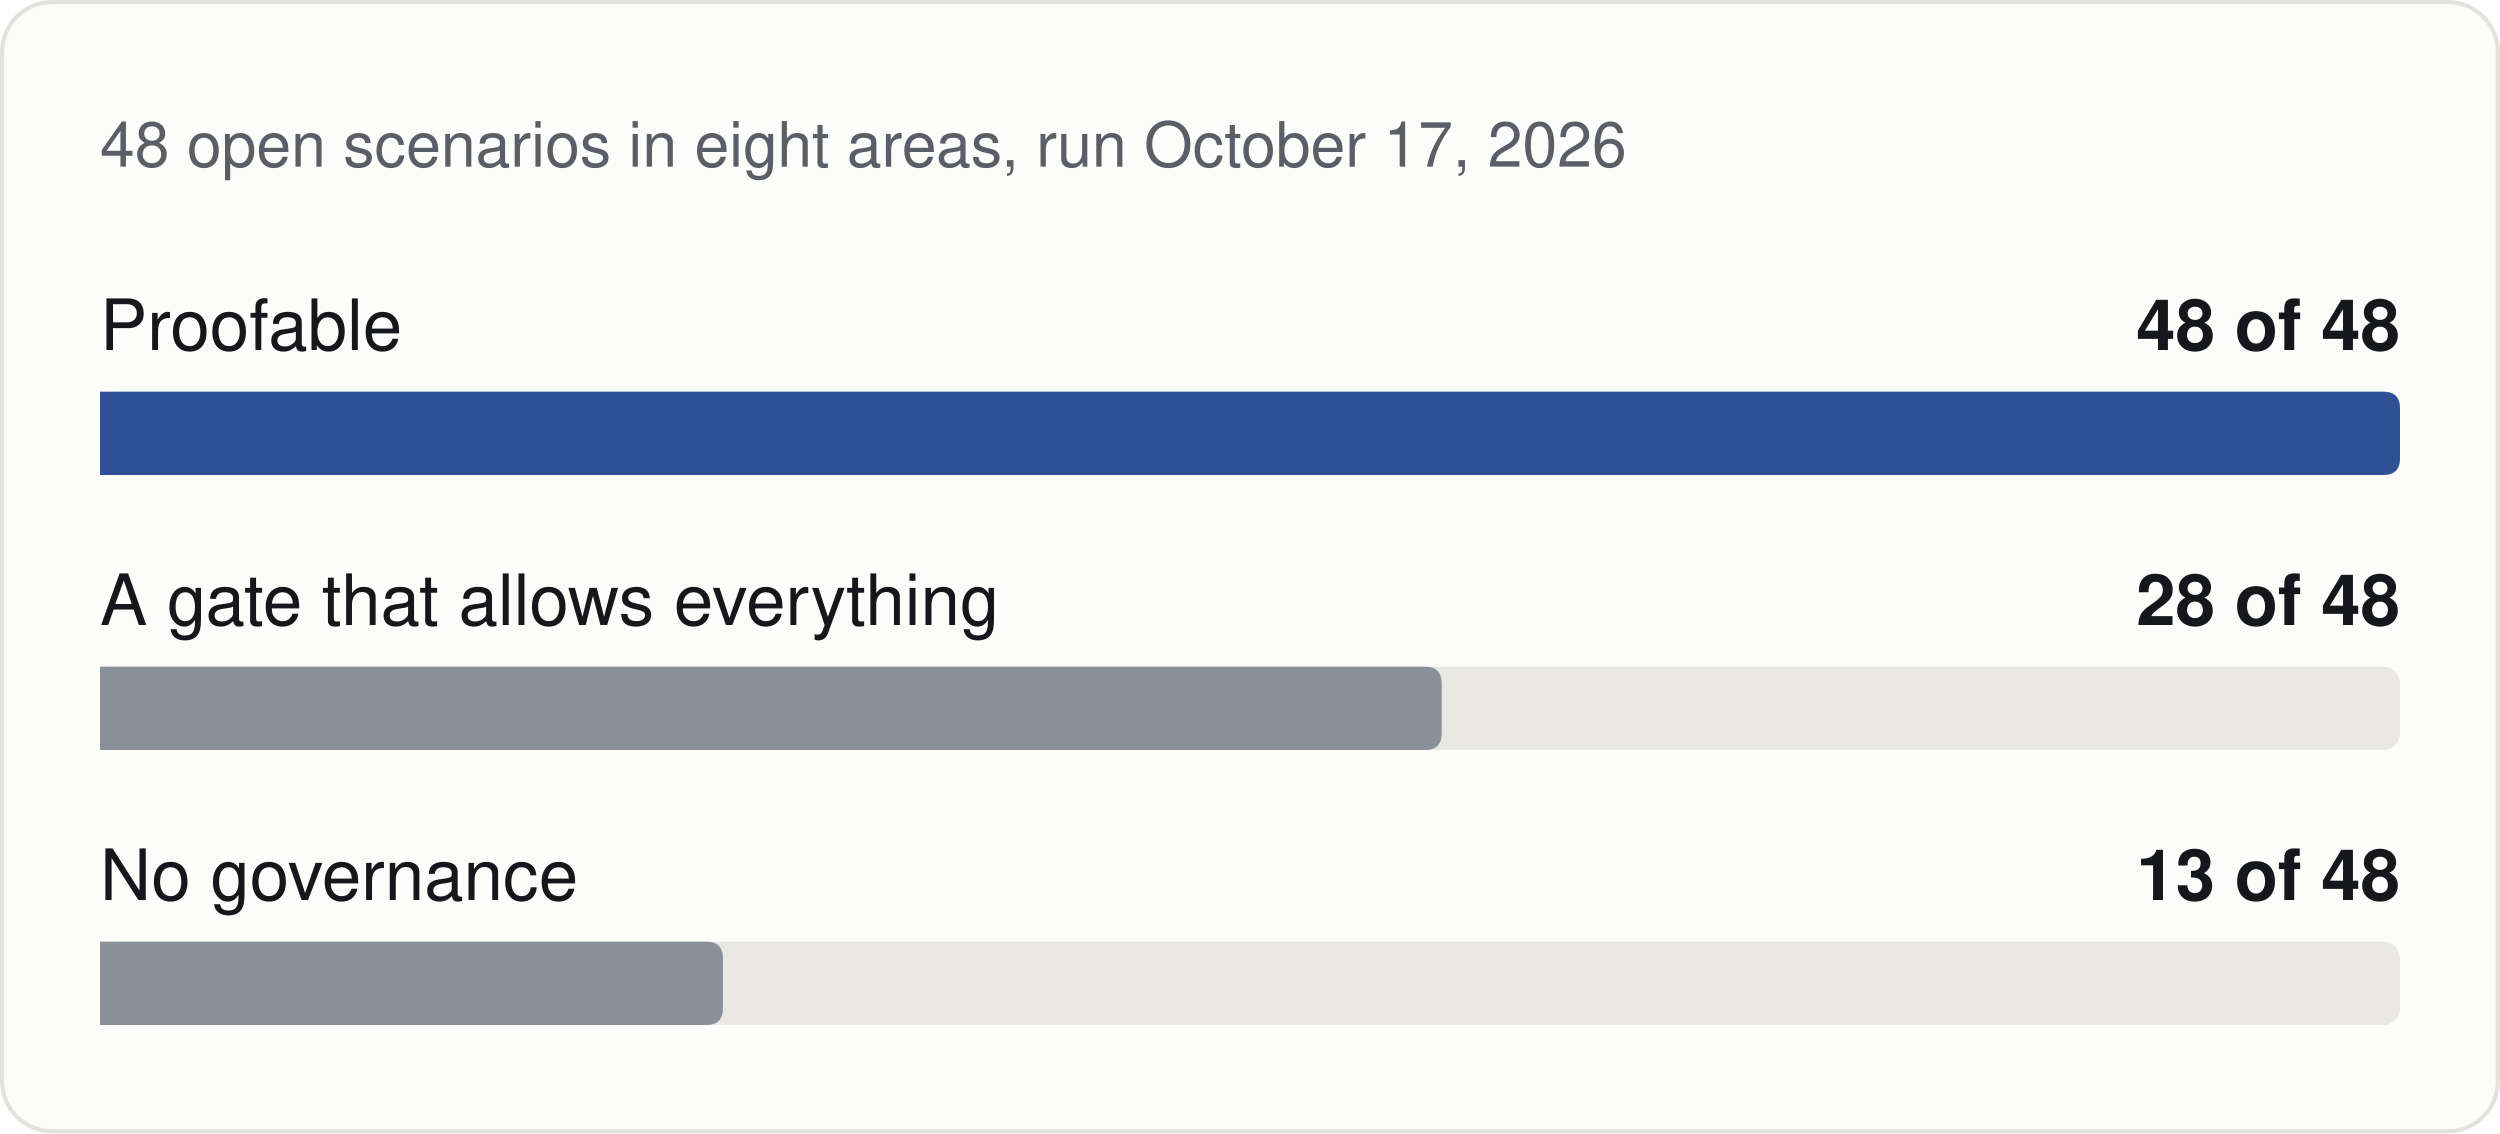
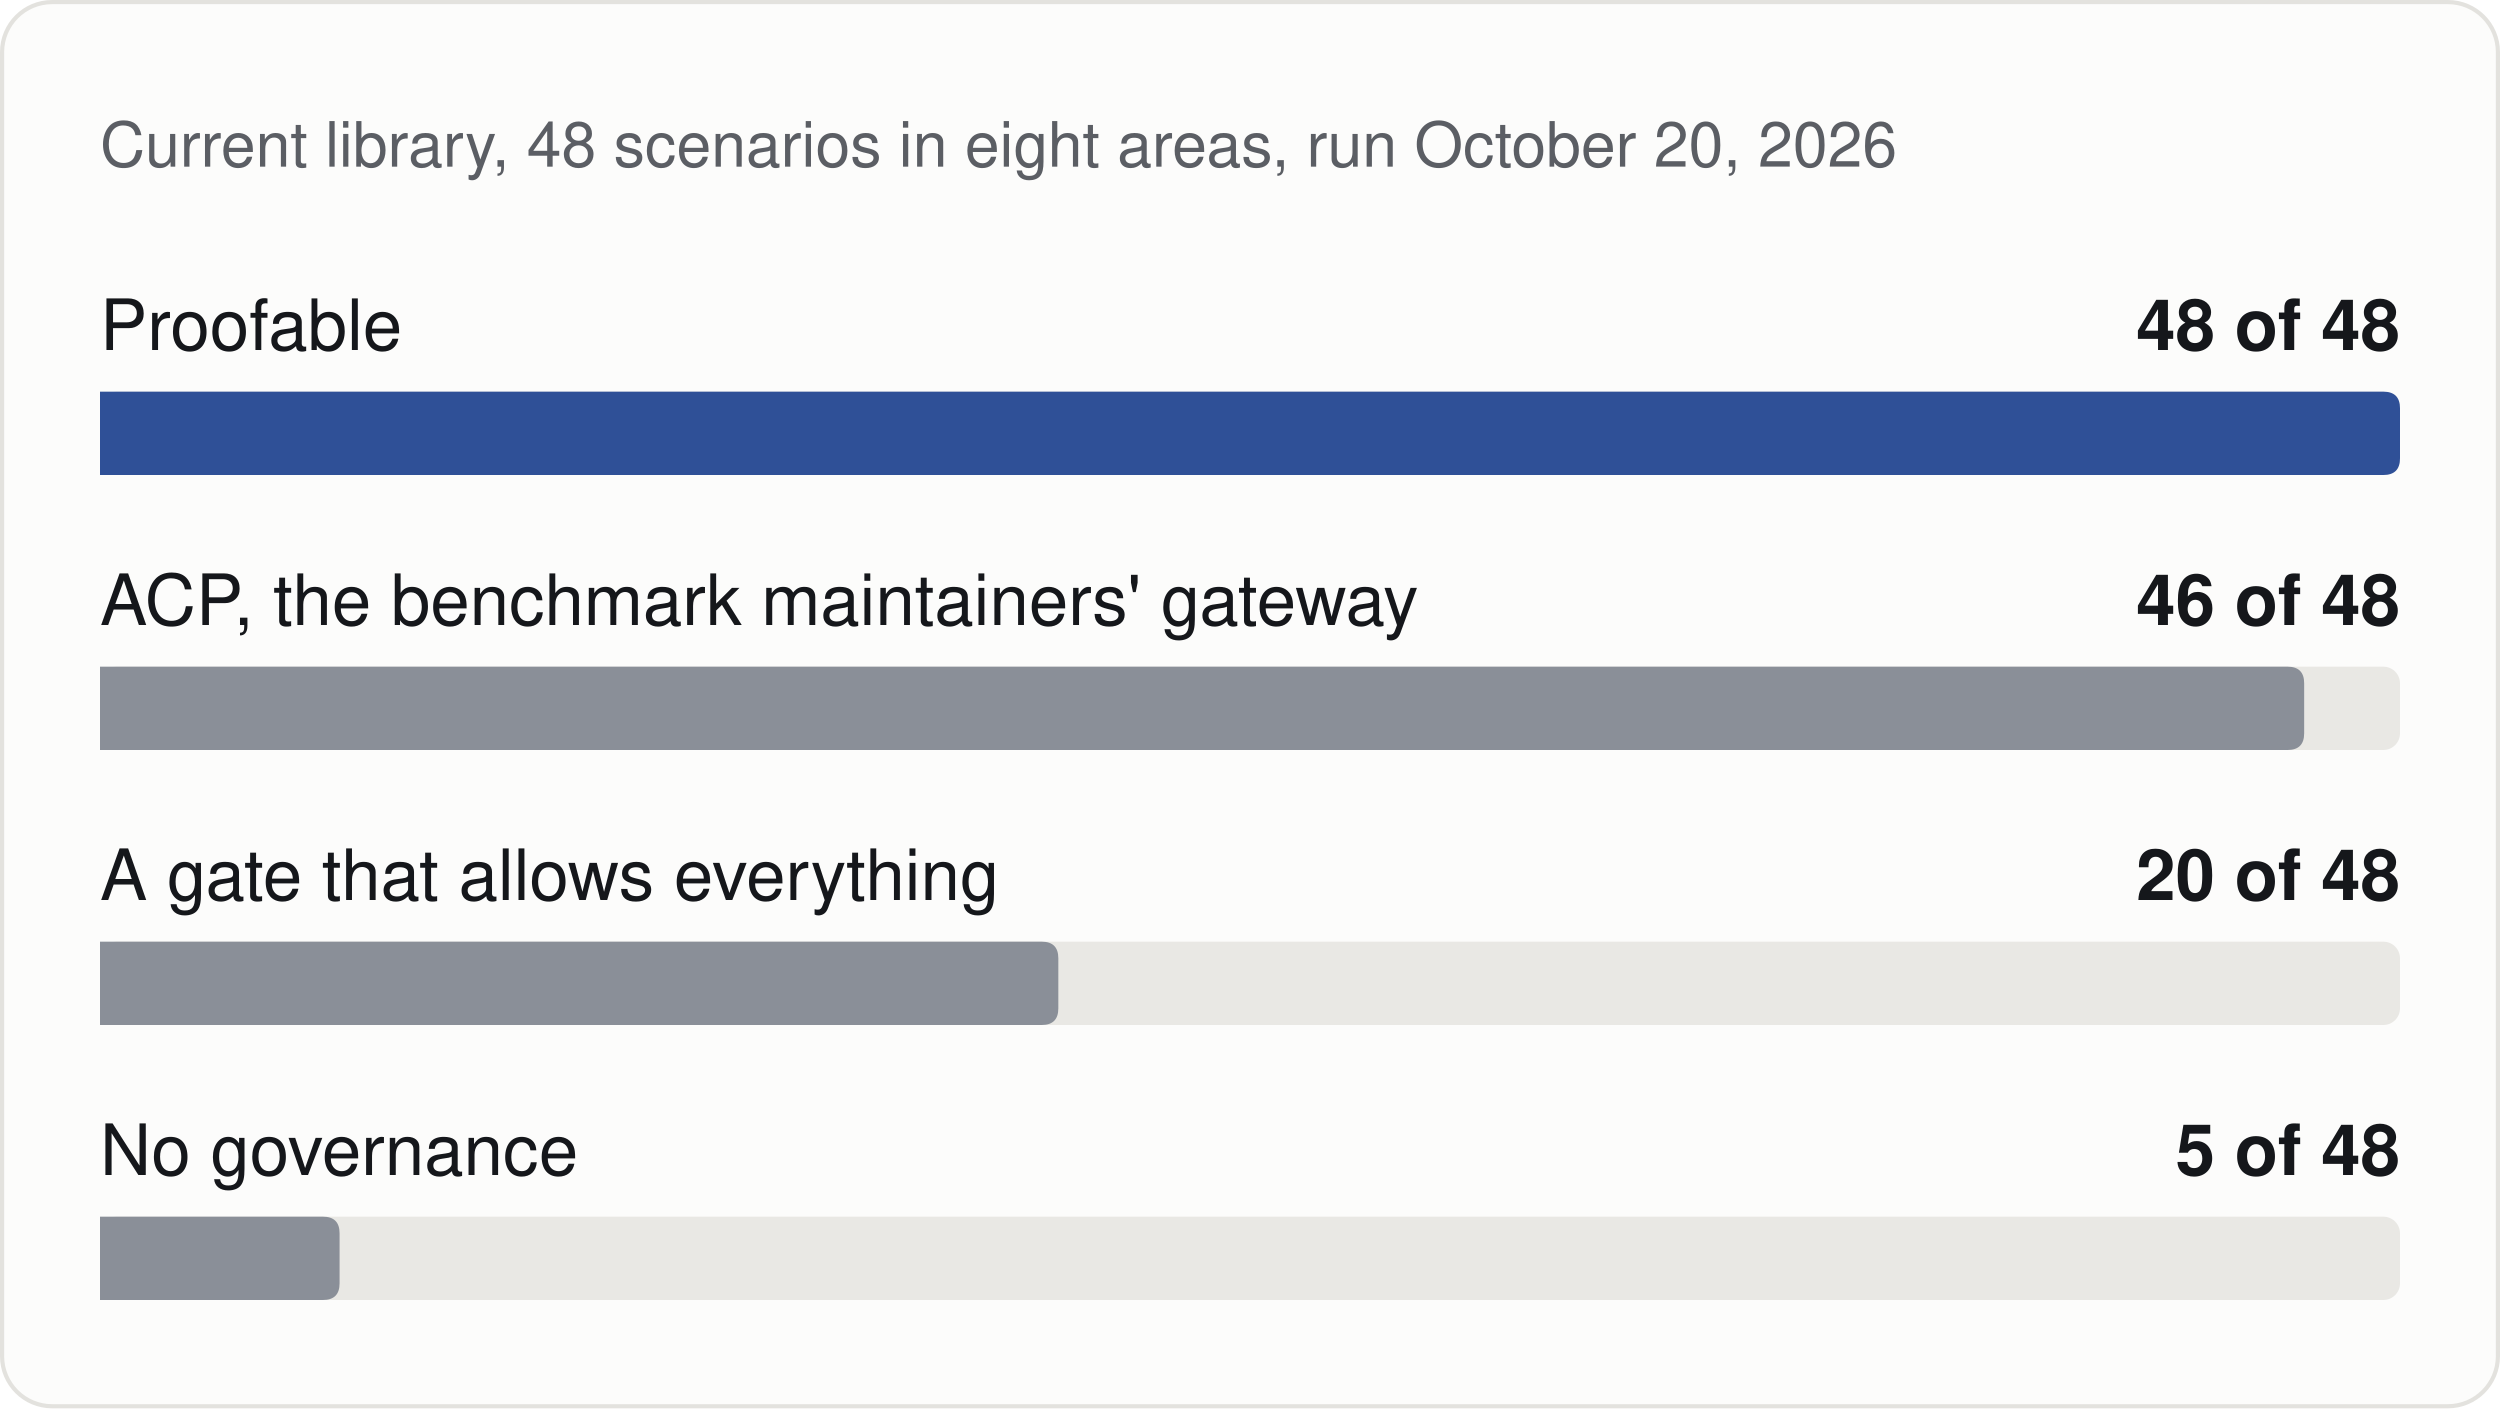
- <svg xmlns="http://www.w3.org/2000/svg" width="600" height="272" viewBox="0 0 600 272" role="img" aria-labelledby="t d">
-   <rect x="0.5" y="0.5" width="599" height="271" rx="12" fill="#FCFCFB" stroke="#E3E2DE" />
+ <svg xmlns="http://www.w3.org/2000/svg" width="600" height="338" viewBox="0 0 600 338" role="img" aria-labelledby="t d">
+   <rect x="0.5" y="0.5" width="599" height="337" rx="12" fill="#FCFCFB" stroke="#E3E2DE" />
  <g font-family="Geist, ui-sans-serif, system-ui, -apple-system, 'Segoe UI', Helvetica, Arial, sans-serif">
-     <text x="24" y="40" font-size="15" font-weight="400" fill="#5B5E64" text-anchor="start">48 open scenarios in eight areas, run October 17, 2026</text>
+     <text x="24" y="40" font-size="15" font-weight="400" fill="#5B5E64" text-anchor="start">Current library, 48 scenarios in eight areas, run October 20, 2026</text>
    <text x="24" y="84" font-size="17" font-weight="400" fill="#15171B" text-anchor="start">Proofable</text>
    <text x="576" y="84" font-size="17" font-weight="600" fill="#15171B" text-anchor="end">48 of 48</text>
    <rect x="24" y="94" width="552" height="20" rx="4" fill="#E9E8E4" />
    <path d="M24 94H572Q576 94 576 98V110Q576 114 572 114H24Z" fill="#2F5097" />
-     <text x="24" y="150" font-size="17" font-weight="400" fill="#15171B" text-anchor="start">A gate that allows everything</text>
-     <text x="576" y="150" font-size="17" font-weight="600" fill="#15171B" text-anchor="end">28 of 48</text>
+     <text x="24" y="150" font-size="17" font-weight="400" fill="#15171B" text-anchor="start">ACP, the benchmark maintainers' gateway</text>
+     <text x="576" y="150" font-size="17" font-weight="600" fill="#15171B" text-anchor="end">46 of 48</text>
    <rect x="24" y="160" width="552" height="20" rx="4" fill="#E9E8E4" />
-     <path d="M24 160H342Q346 160 346 164V176Q346 180 342 180H24Z" fill="#8A8F98" />
-     <text x="24" y="216" font-size="17" font-weight="400" fill="#15171B" text-anchor="start">No governance</text>
-     <text x="576" y="216" font-size="17" font-weight="600" fill="#15171B" text-anchor="end">13 of 48</text>
+     <path d="M24 160H549Q553 160 553 164V176Q553 180 549 180H24Z" fill="#8A8F98" />
+     <text x="24" y="216" font-size="17" font-weight="400" fill="#15171B" text-anchor="start">A gate that allows everything</text>
+     <text x="576" y="216" font-size="17" font-weight="600" fill="#15171B" text-anchor="end">20 of 48</text>
    <rect x="24" y="226" width="552" height="20" rx="4" fill="#E9E8E4" />
-     <path d="M24 226H169.5Q173.5 226 173.5 230V242Q173.5 246 169.5 246H24Z" fill="#8A8F98" />
+     <path d="M24 226H250Q254 226 254 230V242Q254 246 250 246H24Z" fill="#8A8F98" />
+     <text x="24" y="282" font-size="17" font-weight="400" fill="#15171B" text-anchor="start">No governance</text>
+     <text x="576" y="282" font-size="17" font-weight="600" fill="#15171B" text-anchor="end">5 of 48</text>
+     <rect x="24" y="292" width="552" height="20" rx="4" fill="#E9E8E4" />
+     <path d="M24 292H77.5Q81.5 292 81.5 296V308Q81.5 312 77.5 312H24Z" fill="#8A8F98" />
  </g>
</svg>
